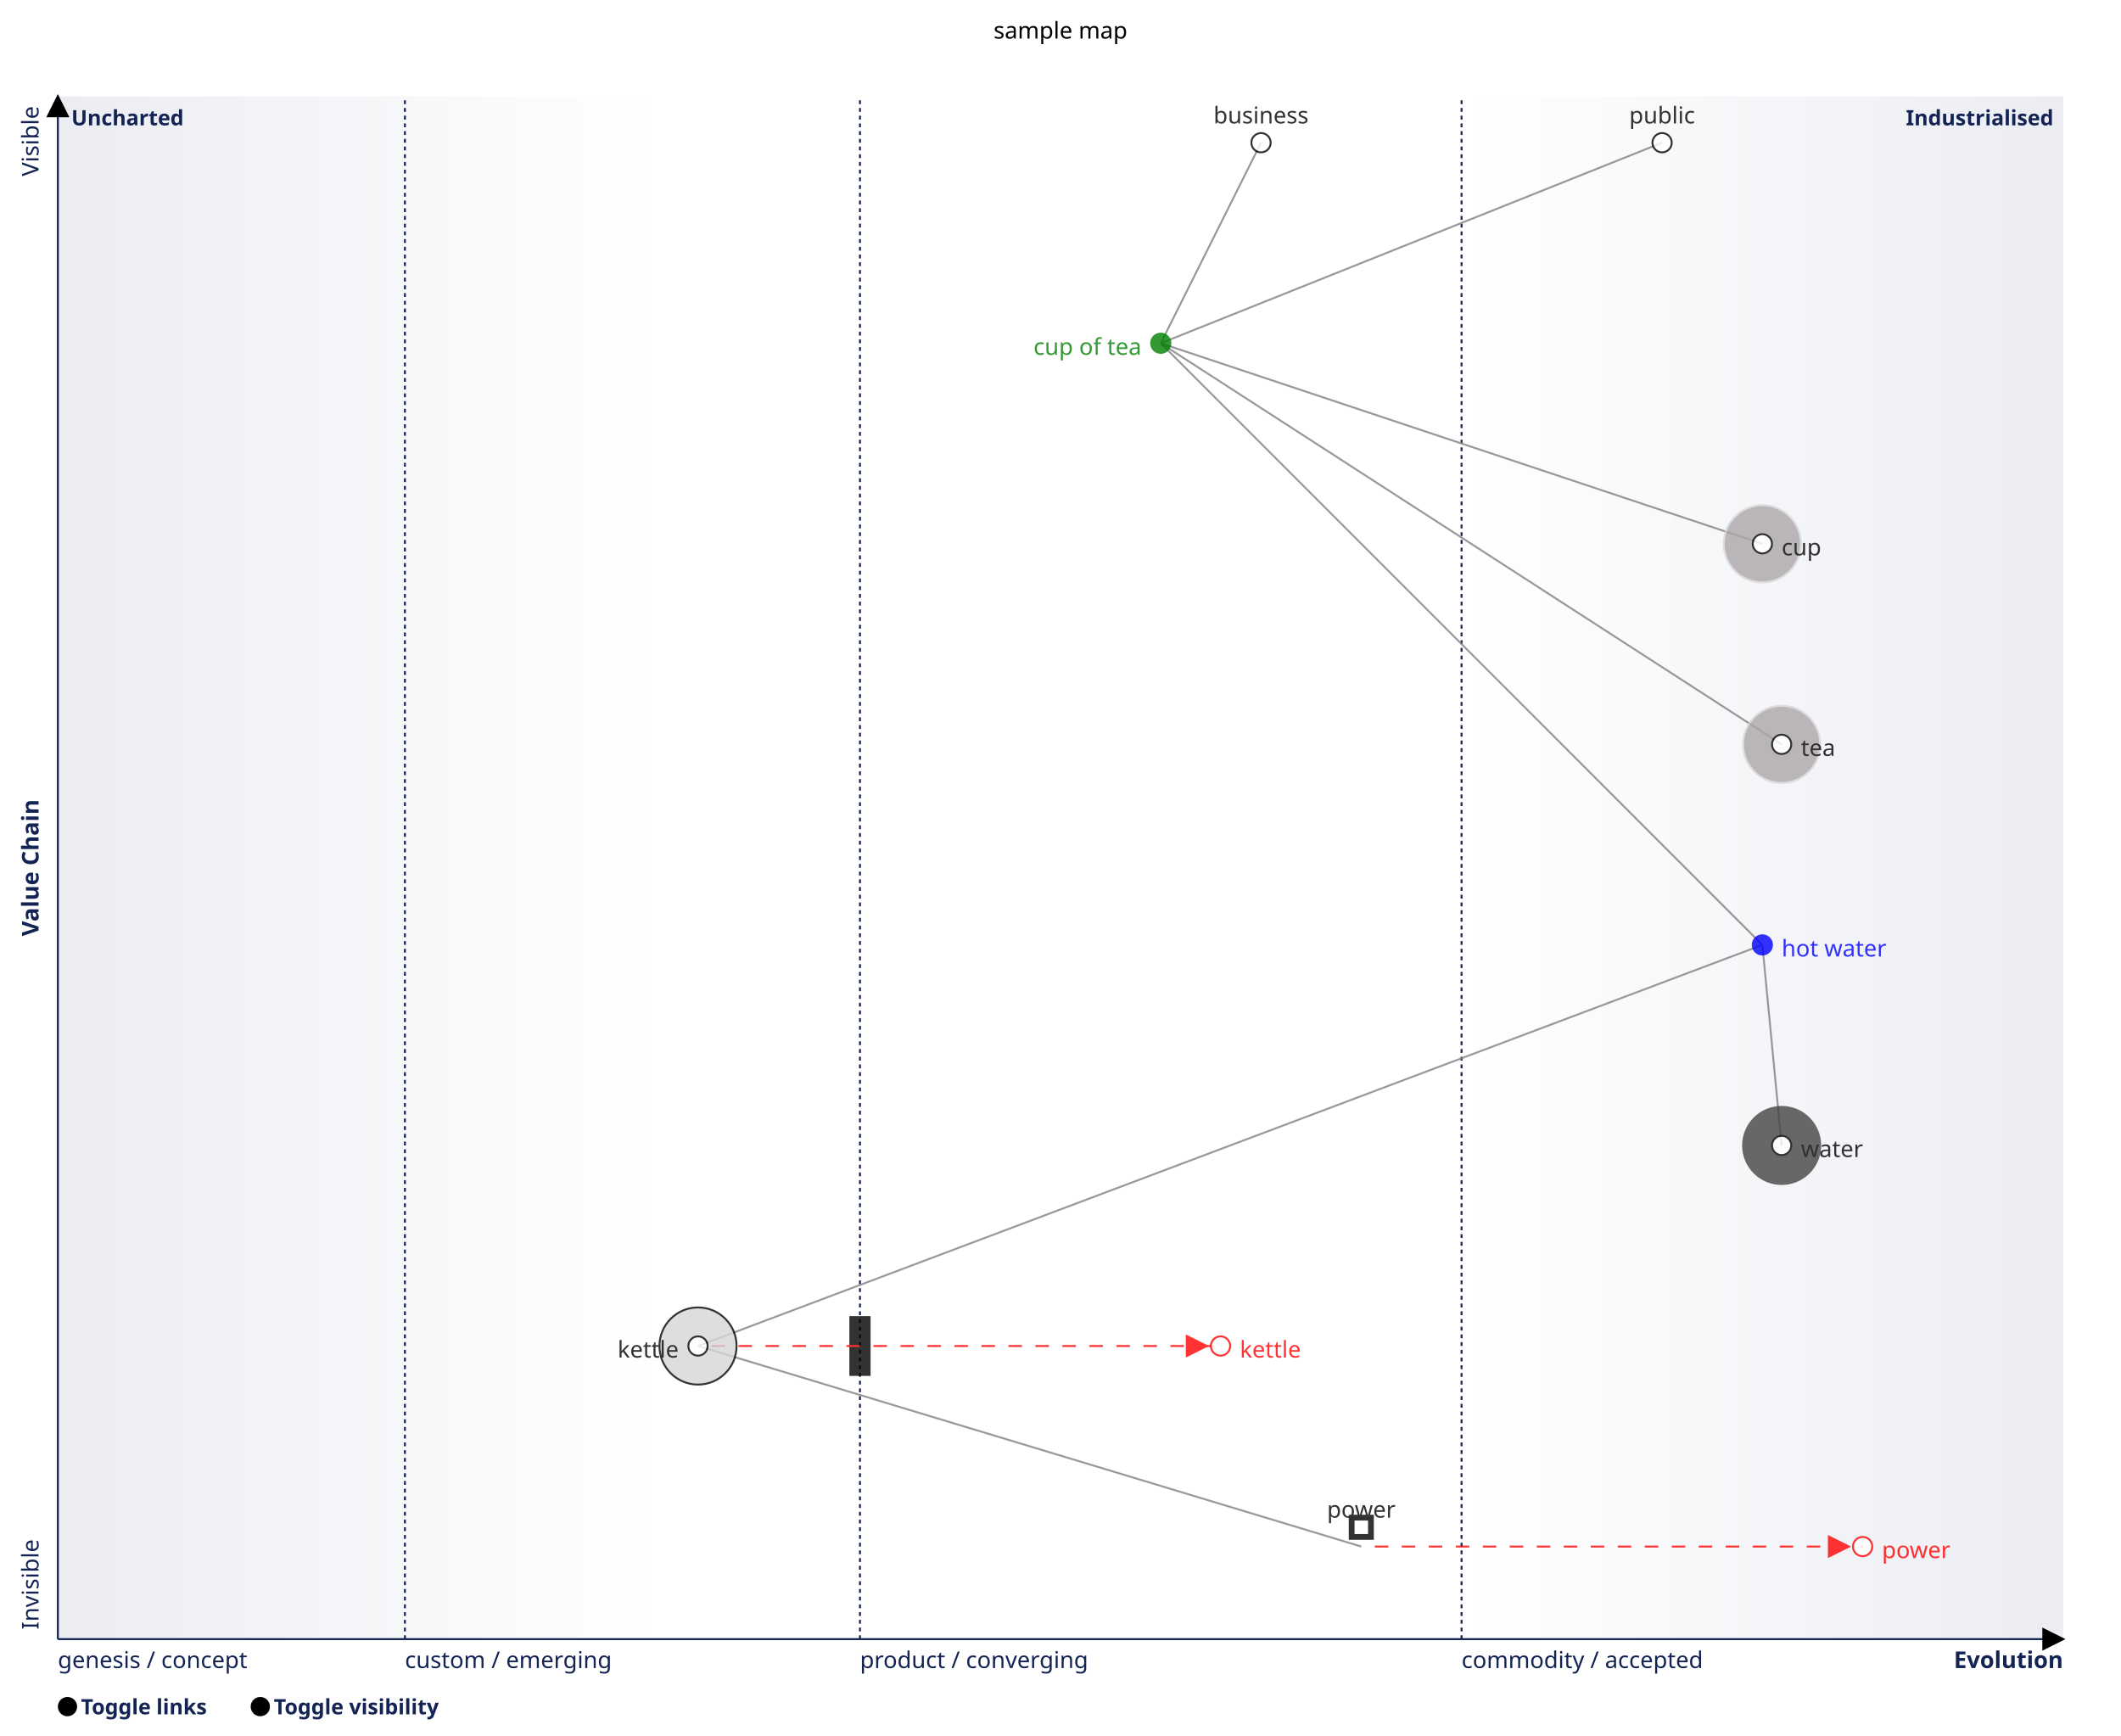
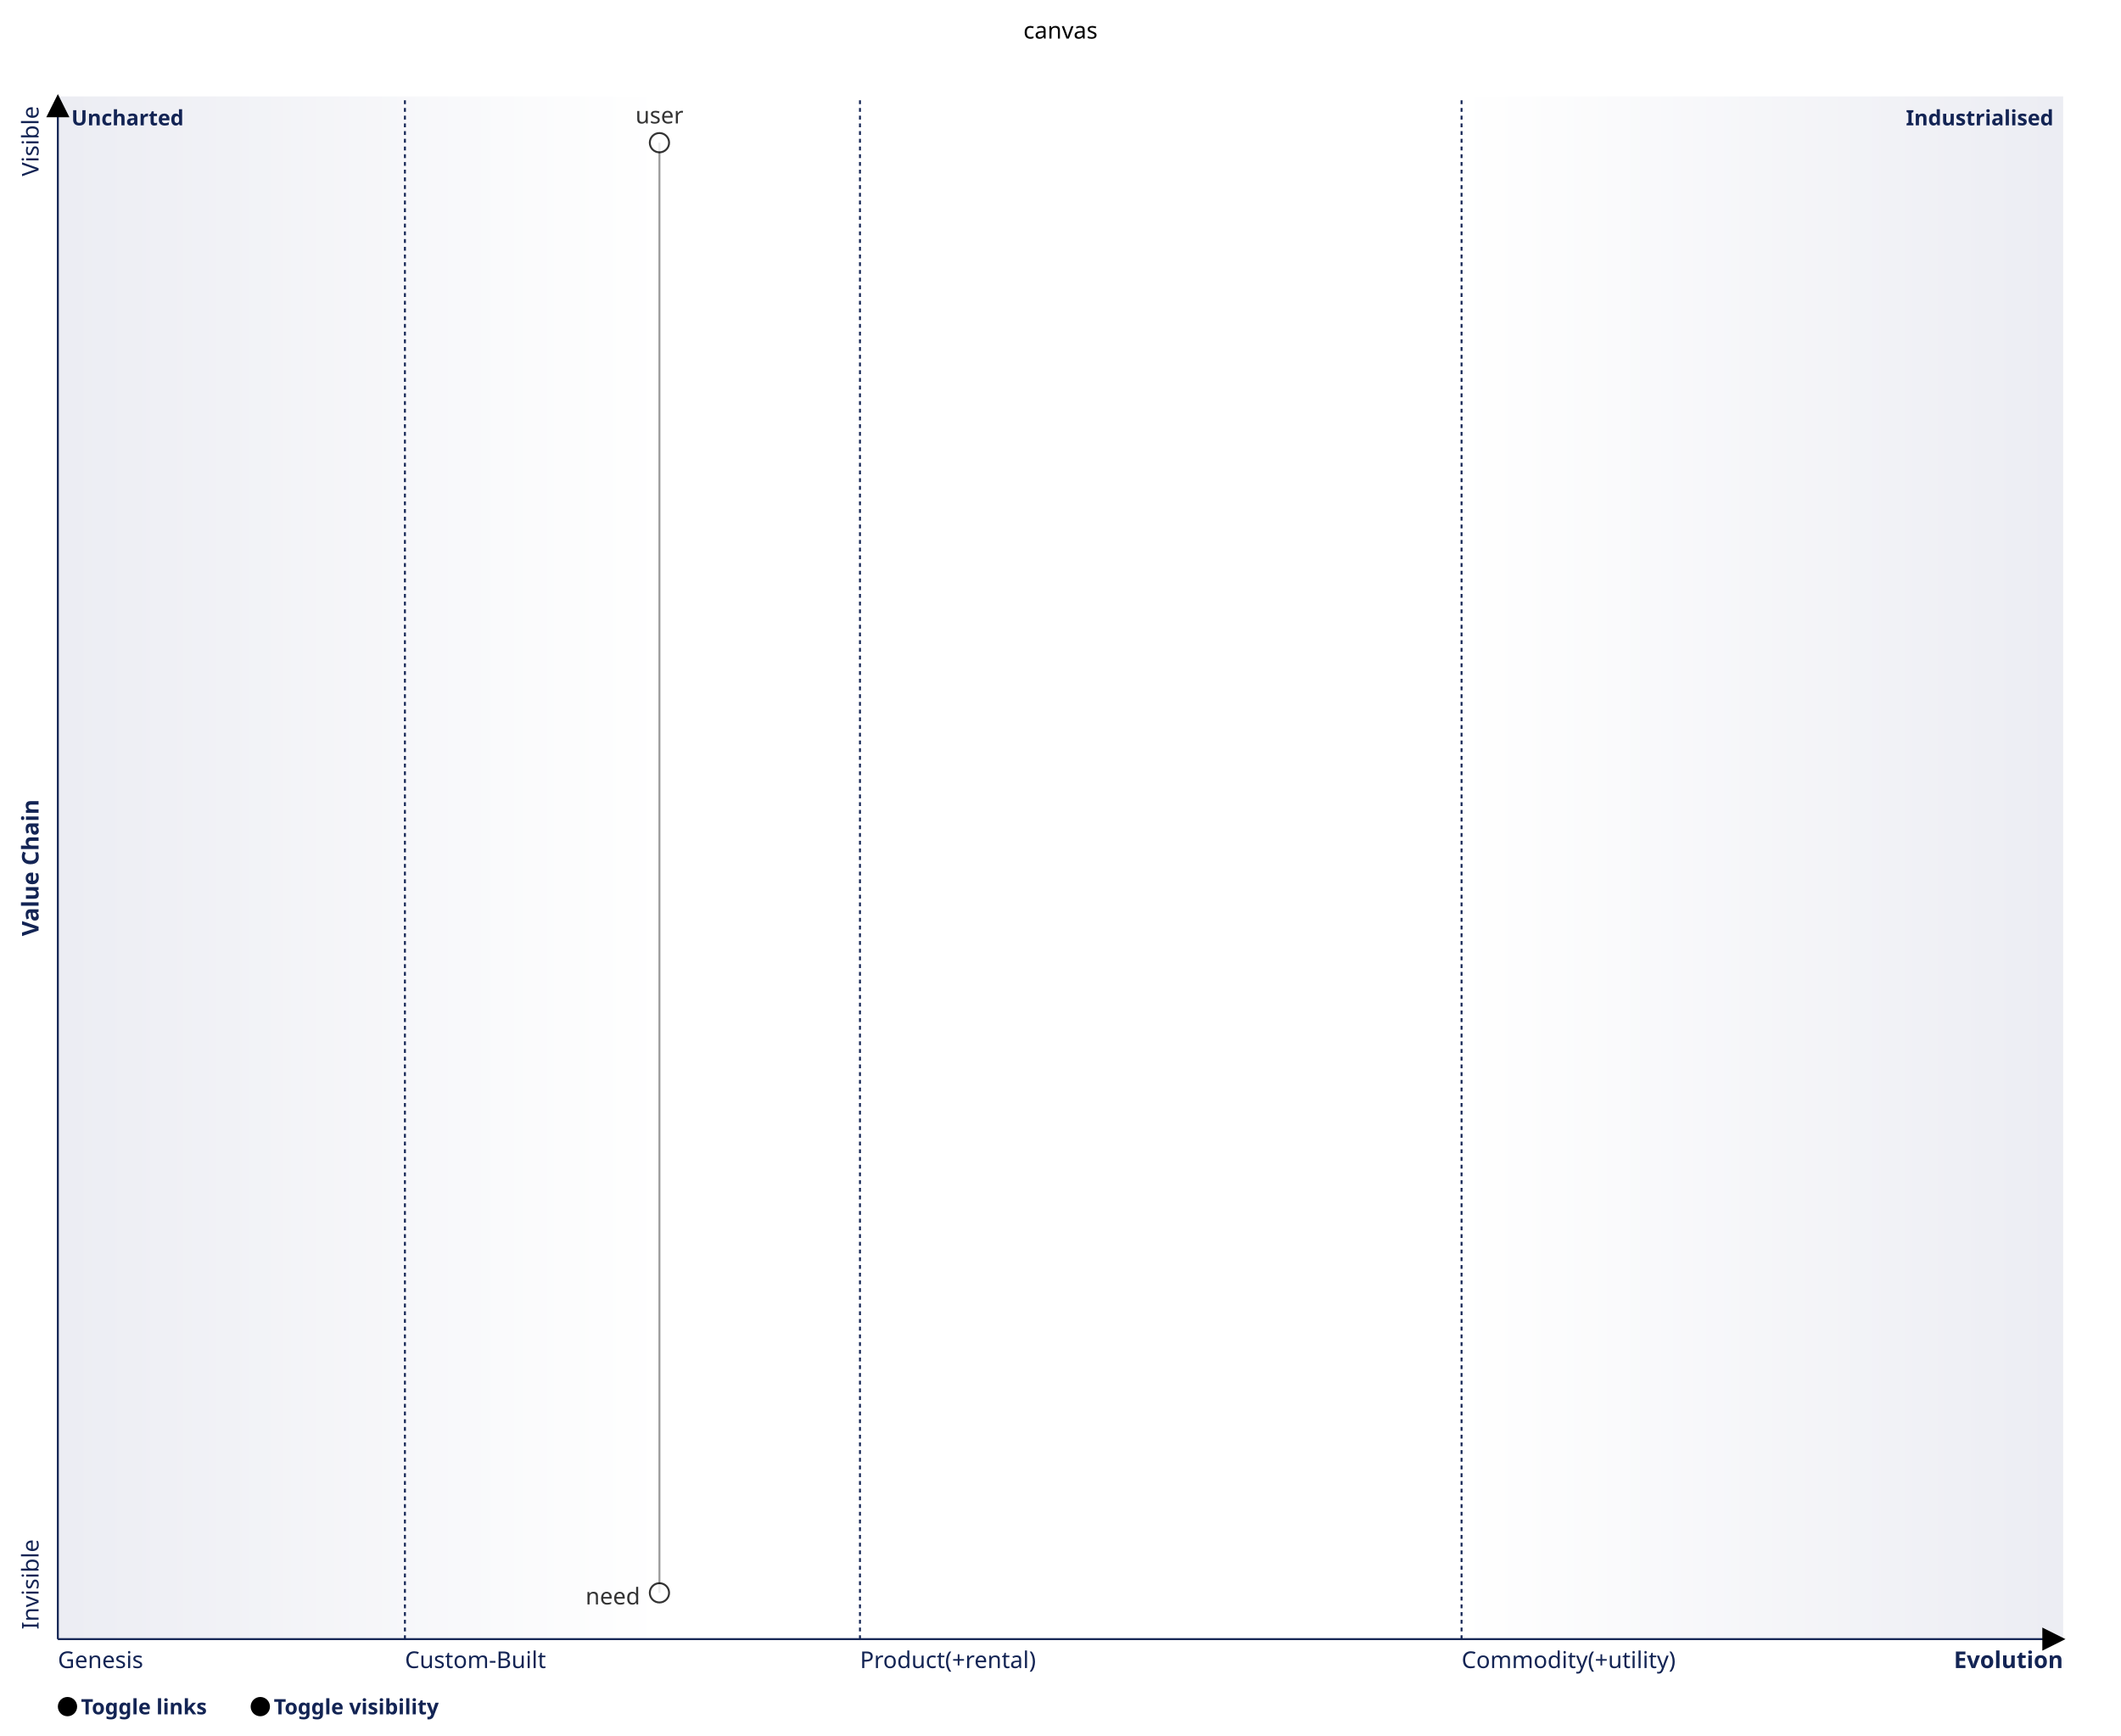
<svg xmlns="http://www.w3.org/2000/svg" width="100%" height="100%" viewBox="0 0 1100 900" preserveAspectRatio="xMidYMid meet">
  <defs>
    <linearGradient id="wardleyGradient" x1="0%" y1="0%" x2="100%" y2="0%">
      <stop offset="0%" stop-color="rgb(236,237,243)" />
      <stop offset="30%" stop-color="rgb(255,255,255)" />
      <stop offset="70%" stop-color="rgb(255,255,255)" />
      <stop offset="100%" stop-color="rgb(236,237,243)" />
    </linearGradient>
    <marker id="arrow" refX="15" refY="0" markerWidth="12" markerHeight="12" viewBox="0 -5 10 10">
      <path d="M0,-5L10,0L0,5" fill="rgb(255,0,0)" />
    </marker>
    <marker id="graphArrow" refX="9" refY="0" markerWidth="12" markerHeight="12" viewBox="0 -5 10 10">
      <path d="M0,-5L10,0L0,5" fill="rgb(0,0,0)" />
    </marker>
  </defs>
  <rect x="30" y="50" width="1040" height="800" style="fill:url(#wardleyGradient)" />
  <g transform=" translate(30,850) rotate(270)">
    <line x1="0" y1="0" x2="800" y2="0" stroke-width="1" marker-end="url(#graphArrow)" stroke="rgb(19,36,84)" stroke-opacity="1.0" />
    <line x1="0" y1="180" x2="800" y2="180" stroke-width="1" stroke-dasharray="2 2" stroke="rgb(19,36,84)" stroke-opacity="1.0" />
    <line x1="0" y1="416" x2="800" y2="416" stroke-width="1" stroke-dasharray="2 2" stroke="rgb(19,36,84)" stroke-opacity="1.0" />
    <line x1="0" y1="728" x2="800" y2="728" stroke-width="1" stroke-dasharray="2 2" stroke="rgb(19,36,84)" stroke-opacity="1.0" />
    <text fill="rgb(19,36,84)" fill-opacity="1.0" font-family="Century Gothic,CenturyGothic,AppleGothic,sans-serif" text-anchor="start">
      <tspan x="5" dy="-10">Invisible</tspan>
    </text>
    <text fill="rgb(19,36,84)" fill-opacity="1.0" font-family="Century Gothic,CenturyGothic,AppleGothic,sans-serif" text-anchor="end">
      <tspan x="795" dy="-10">Visible</tspan>
    </text>
    <text fill="rgb(19,36,84)" fill-opacity="1.0" font-weight="bold" font-family="Century Gothic,CenturyGothic,AppleGothic,sans-serif" text-anchor="middle">
      <tspan x="400" dy="-10">Value Chain</tspan>
    </text>
  </g>
  <line x1="30" y1="850" x2="1070" y2="850" marker-end="url(#graphArrow)" stroke="rgb(19,36,84)" stroke-opacity="1.0" />
  <g id="visibilitytoggle_0">
    <circle cx="135" cy="885" r="5" />
    <text fill="rgb(19,36,84)" fill-opacity="1.0" font-weight="bold" font-family="Century Gothic,CenturyGothic,AppleGothic,sans-serif" font-size="11px" text-anchor="start">
      <tspan x="142" dy="889">Toggle visibility</tspan>
    </text>
  </g>
  <g id="linktoggle_0">
    <circle cx="35" cy="885" r="5" />
    <text fill="rgb(19,36,84)" fill-opacity="1.0" font-weight="bold" font-family="Century Gothic,CenturyGothic,AppleGothic,sans-serif" font-size="11px" text-anchor="start">
      <tspan x="42" dy="889">Toggle links</tspan>
    </text>
  </g>
  <text fill="rgb(19,36,84)" fill-opacity="1.0" font-weight="bold" font-family="Century Gothic,CenturyGothic,AppleGothic,sans-serif" font-size="11px" text-anchor="start">
    <tspan x="37" dy="65">Uncharted</tspan>
  </text>
  <text fill="rgb(19,36,84)" fill-opacity="1.0" font-weight="bold" font-family="Century Gothic,CenturyGothic,AppleGothic,sans-serif" font-size="11px" text-anchor="end">
    <tspan x="1065" dy="65">Industrialised</tspan>
  </text>
  <text fill="rgb(19,36,84)" fill-opacity="1.0" font-family="Century Gothic,CenturyGothic,AppleGothic,sans-serif">
-     <tspan x="30" dy="865">genesis / concept</tspan>
+     <tspan x="30" dy="865">Genesis</tspan>
  </text>
  <text fill="rgb(19,36,84)" fill-opacity="1.0" font-family="Century Gothic,CenturyGothic,AppleGothic,sans-serif">
-     <tspan x="210" dy="865">custom / emerging</tspan>
+     <tspan x="210" dy="865">Custom-Built</tspan>
  </text>
  <text fill="rgb(19,36,84)" fill-opacity="1.0" font-family="Century Gothic,CenturyGothic,AppleGothic,sans-serif">
-     <tspan x="446" dy="865">product / converging</tspan>
+     <tspan x="446" dy="865">Product
+ (+rental)</tspan>
  </text>
  <text fill="rgb(19,36,84)" fill-opacity="1.0" font-family="Century Gothic,CenturyGothic,AppleGothic,sans-serif">
-     <tspan x="758" dy="865">commodity / accepted</tspan>
+     <tspan x="758" dy="865">Commodity
+ (+utility)</tspan>
  </text>
  <text fill="rgb(19,36,84)" fill-opacity="1.0" font-weight="bold" font-family="Century Gothic,CenturyGothic,AppleGothic,sans-serif" text-anchor="end">
    <tspan x="1070" dy="865">Evolution</tspan>
  </text>
  <style>
.evolutionEdge {
	stroke-dasharray: 7;
	stroke-dashoffset: 7;
	animation: dash 3s linear forwards infinite;
}


.visibility0 {
	opacity: 0.8;
}

.visibility1 {
	opacity: 0.8;
}

- .visibility2 {
- 	opacity: 0.8;
- }
- 
- .visibility3 {
- 	opacity: 0.8;
- }
- 
- .visibility4 {
- 	opacity: 0.8;
- }
- 
- .visibility5 {
- 	opacity: 0.8;
- }
- 
- .visibility6 {
- 	opacity: 0.8;
- }
- 
- .visibility7 {
- 	opacity: 0.8;
- }
- 


.invisibility0 {
	opacity: 1.00;
}

.invisibility1 {
- 	opacity: 0.89;
- }
- 
- .invisibility2 {
- 	opacity: 0.77;
- }
- 
- .invisibility3 {
- 	opacity: 0.66;
- }
- 
- .invisibility4 {
- 	opacity: 0.54;
- }
- 
- .invisibility5 {
- 	opacity: 0.43;
- }
- 
- .invisibility6 {
- 	opacity: 0.31;
- }
- 
- .invisibility7 {
	opacity: 0.20;
}


@keyframes dash {
	from {
		stroke-dashoffset: 100;
	}
	to {
		stroke-dashoffset: 0;
	}
}
.componentText {
  background: transparent;
  color: #fff;
  resize: none;
  border: 0 none;
  width: 100%;
  font-size: 0.8em;
  outline: none;
  height: 100%;
  position: absolute;
}

</style>
  <text font-family="Century Gothic,CenturyGothic,AppleGothic,sans-serif" text-anchor="middle">
-     <tspan x="550" dy="20">sample map</tspan>
+     <tspan x="550" dy="20">canvas</tspan>
  </text>
  <g id="layer_0">
-     <g id="edge_8_15" class="visibility7">
-       <line x1="706" y1="802" x2="966" y2="802" stroke-width="1" stroke-dasharray="5 5" marker-end="url(#arrow)" class=" evolutionEdge" stroke="rgb(255,0,0)" stroke-opacity="1.0" />
-     </g>
    <g id="edge_0_1" class="visibility1">
-       <line x1="654" y1="74" x2="602" y2="178" stroke-width="1" class="" stroke="rgb(128,128,128)" stroke-opacity="1.0" />
-     </g>
-     <g id="edge_1_5" class="visibility4">
-       <line x1="602" y1="178" x2="914" y2="490" stroke-width="1" class="" stroke="rgb(128,128,128)" stroke-opacity="1.0" />
-     </g>
-     <g id="edge_1_3" class="visibility2">
-       <line x1="602" y1="178" x2="914" y2="282" stroke-width="1" class="" stroke="rgb(128,128,128)" stroke-opacity="1.0" />
-     </g>
-     <g id="edge_1_4" class="visibility3">
-       <line x1="602" y1="178" x2="924" y2="386" stroke-width="1" class="" stroke="rgb(128,128,128)" stroke-opacity="1.0" />
-     </g>
-     <g id="edge_7_10" class="visibility6">
-       <rect x="441" y="683" width="10" height="30" fill="rgb(0,0,0)" fill-opacity="1.0" stroke="rgb(0,0,0)" stroke-opacity="1.0" />
-       <line x1="362" y1="698" x2="633" y2="698" stroke-width="1" stroke-dasharray="5 5" marker-end="url(#arrow)" class=" evolutionEdge" stroke="rgb(255,0,0)" stroke-opacity="1.0" />
-     </g>
-     <g id="edge_7_8" class="visibility7">
-       <line x1="362" y1="698" x2="706" y2="802" stroke-width="1" class="" stroke="rgb(128,128,128)" stroke-opacity="1.0" />
-     </g>
-     <g id="edge_2_1" class="visibility1">
-       <line x1="862" y1="74" x2="602" y2="178" stroke-width="1" class="" stroke="rgb(128,128,128)" stroke-opacity="1.0" />
-     </g>
-     <g id="edge_5_6" class="visibility5">
-       <line x1="914" y1="490" x2="924" y2="594" stroke-width="1" class="" stroke="rgb(128,128,128)" stroke-opacity="1.0" />
-     </g>
-     <g id="edge_5_7" class="visibility6">
-       <line x1="914" y1="490" x2="362" y2="698" stroke-width="1" class="" stroke="rgb(128,128,128)" stroke-opacity="1.0" />
+       <line x1="342" y1="74" x2="342" y2="826" stroke-width="1" class="" stroke="rgb(128,128,128)" stroke-opacity="1.0" />
    </g>
  </g>
  <g id="layer_10">
-     <g id="element_3" class="visibility2">
-       <g transform=" translate(914,282)">
-         <circle cx="0" cy="0" r="20" fill="rgb(170,165,169)" fill-opacity="1.0" stroke="rgb(214,214,214)" stroke-opacity="1.0" stroke-width="1" />
-         <circle cx="0" cy="0" r="5" fill="rgb(255,255,255)" fill-opacity="1.0" stroke="rgb(0,0,0)" stroke-opacity="1.0" stroke-width="1" />
-         <text fill="rgb(0,0,0)" fill-opacity="1.0" font-family="Century Gothic,CenturyGothic,AppleGothic,sans-serif" text-anchor="start">
-           <tspan x="10" dy="6">cup</tspan>
-         </text>
-       </g>
-     </g>
-     <g id="element_6" class="visibility5">
-       <g transform=" translate(924,594)">
-         <circle cx="0" cy="0" r="20" fill="rgb(68,68,68)" fill-opacity="1.0" stroke="rgb(68,68,68)" stroke-opacity="1.0" stroke-width="1" />
-         <circle cx="0" cy="0" r="5" fill="rgb(255,255,255)" fill-opacity="1.0" stroke="rgb(0,0,0)" stroke-opacity="1.0" stroke-width="1" />
-         <text fill="rgb(0,0,0)" fill-opacity="1.0" font-family="Century Gothic,CenturyGothic,AppleGothic,sans-serif" text-anchor="start">
-           <tspan x="10" dy="6">water</tspan>
-         </text>
-       </g>
-     </g>
-     <g id="element_8" class="visibility7">
-       <g transform=" translate(706,802)">
-         <rect x="-5" y="-15" width="10" height="10" fill="rgb(255,255,255)" fill-opacity="1.0" stroke="rgb(0,0,0)" stroke-opacity="1.0" stroke-width="3" />
-         <text fill="rgb(0,0,0)" fill-opacity="1.0" font-family="Century Gothic,CenturyGothic,AppleGothic,sans-serif" text-anchor="middle">
-           <tspan x="0" dy="-15">power</tspan>
-         </text>
-       </g>
-     </g>
-     <g id="element_15" class="visibility7">
-       <g transform=" translate(966,802)">
-         <circle cx="0" cy="0" r="5" fill="rgb(255,255,255)" fill-opacity="1.0" stroke="rgb(255,0,0)" stroke-opacity="1.0" stroke-width="1" />
-         <text fill="rgb(255,0,0)" fill-opacity="1.0" font-family="Century Gothic,CenturyGothic,AppleGothic,sans-serif" text-anchor="start">
-           <tspan x="10" dy="6">power</tspan>
-         </text>
-       </g>
-     </g>
    <g id="element_0" class="visibility0">
-       <g transform=" translate(654,74)">
+       <g transform=" translate(342,74)">
        <circle cx="0" cy="0" r="5" fill="rgb(255,255,255)" fill-opacity="1.0" stroke="rgb(0,0,0)" stroke-opacity="1.0" stroke-width="1" />
        <text fill="rgb(0,0,0)" fill-opacity="1.0" font-family="Century Gothic,CenturyGothic,AppleGothic,sans-serif" text-anchor="middle">
-           <tspan x="0" dy="-10">business</tspan>
+           <tspan x="0" dy="-10">user</tspan>
        </text>
      </g>
    </g>
    <g id="element_1" class="visibility1">
-       <g transform=" translate(602,178)">
-         <circle cx="0" cy="0" r="5" fill="rgb(0,128,0)" fill-opacity="1.0" stroke="rgb(0,128,0)" stroke-opacity="1.0" stroke-width="1" />
-         <text fill="rgb(0,128,0)" fill-opacity="1.0" font-family="Century Gothic,CenturyGothic,AppleGothic,sans-serif" text-anchor="end">
-           <tspan x="-10" dy="6">cup of tea</tspan>
-         </text>
-       </g>
-     </g>
-     <g id="element_4" class="visibility3">
-       <g transform=" translate(924,386)">
-         <circle cx="0" cy="0" r="20" fill="rgb(170,165,169)" fill-opacity="1.0" stroke="rgb(214,214,214)" stroke-opacity="1.0" stroke-width="1" />
-         <circle cx="0" cy="0" r="5" fill="rgb(255,255,255)" fill-opacity="1.0" stroke="rgb(0,0,0)" stroke-opacity="1.0" stroke-width="1" />
-         <text fill="rgb(0,0,0)" fill-opacity="1.0" font-family="Century Gothic,CenturyGothic,AppleGothic,sans-serif" text-anchor="start">
-           <tspan x="10" dy="6">tea</tspan>
-         </text>
-       </g>
-     </g>
-     <g id="element_7" class="visibility6">
-       <g transform=" translate(362,698)">
-         <circle cx="0" cy="0" r="20" fill="rgb(214,214,214)" fill-opacity="1.0" stroke="rgb(0,0,0)" stroke-opacity="1.0" stroke-width="1" />
+       <g transform=" translate(342,826)">
        <circle cx="0" cy="0" r="5" fill="rgb(255,255,255)" fill-opacity="1.0" stroke="rgb(0,0,0)" stroke-opacity="1.0" stroke-width="1" />
        <text fill="rgb(0,0,0)" fill-opacity="1.0" font-family="Century Gothic,CenturyGothic,AppleGothic,sans-serif" text-anchor="end">
-           <tspan x="-10" dy="6">kettle</tspan>
-         </text>
-       </g>
-     </g>
-     <g id="element_10" class="visibility6">
-       <g transform=" translate(633,698)">
-         <circle cx="0" cy="0" r="5" fill="rgb(255,255,255)" fill-opacity="1.0" stroke="rgb(255,0,0)" stroke-opacity="1.0" stroke-width="1" />
-         <text fill="rgb(255,0,0)" fill-opacity="1.0" font-family="Century Gothic,CenturyGothic,AppleGothic,sans-serif" text-anchor="start">
-           <tspan x="10" dy="6">kettle</tspan>
-         </text>
-       </g>
-     </g>
-     <g id="element_2" class="visibility0">
-       <g transform=" translate(862,74)">
-         <circle cx="0" cy="0" r="5" fill="rgb(255,255,255)" fill-opacity="1.0" stroke="rgb(0,0,0)" stroke-opacity="1.0" stroke-width="1" />
-         <text fill="rgb(0,0,0)" fill-opacity="1.0" font-family="Century Gothic,CenturyGothic,AppleGothic,sans-serif" text-anchor="middle">
-           <tspan x="0" dy="-10">public</tspan>
-         </text>
-       </g>
-     </g>
-     <g id="element_5" class="visibility4">
-       <g transform=" translate(914,490)">
-         <circle cx="0" cy="0" r="5" fill="rgb(0,0,255)" fill-opacity="1.0" stroke="rgb(0,0,255)" stroke-opacity="1.0" stroke-width="1" />
-         <text fill="rgb(0,0,255)" fill-opacity="1.0" font-family="Century Gothic,CenturyGothic,AppleGothic,sans-serif" text-anchor="start">
-           <tspan x="10" dy="6">hot water</tspan>
+           <tspan x="-10" dy="6">need</tspan>
        </text>
      </g>
    </g>
  </g>
</svg>
